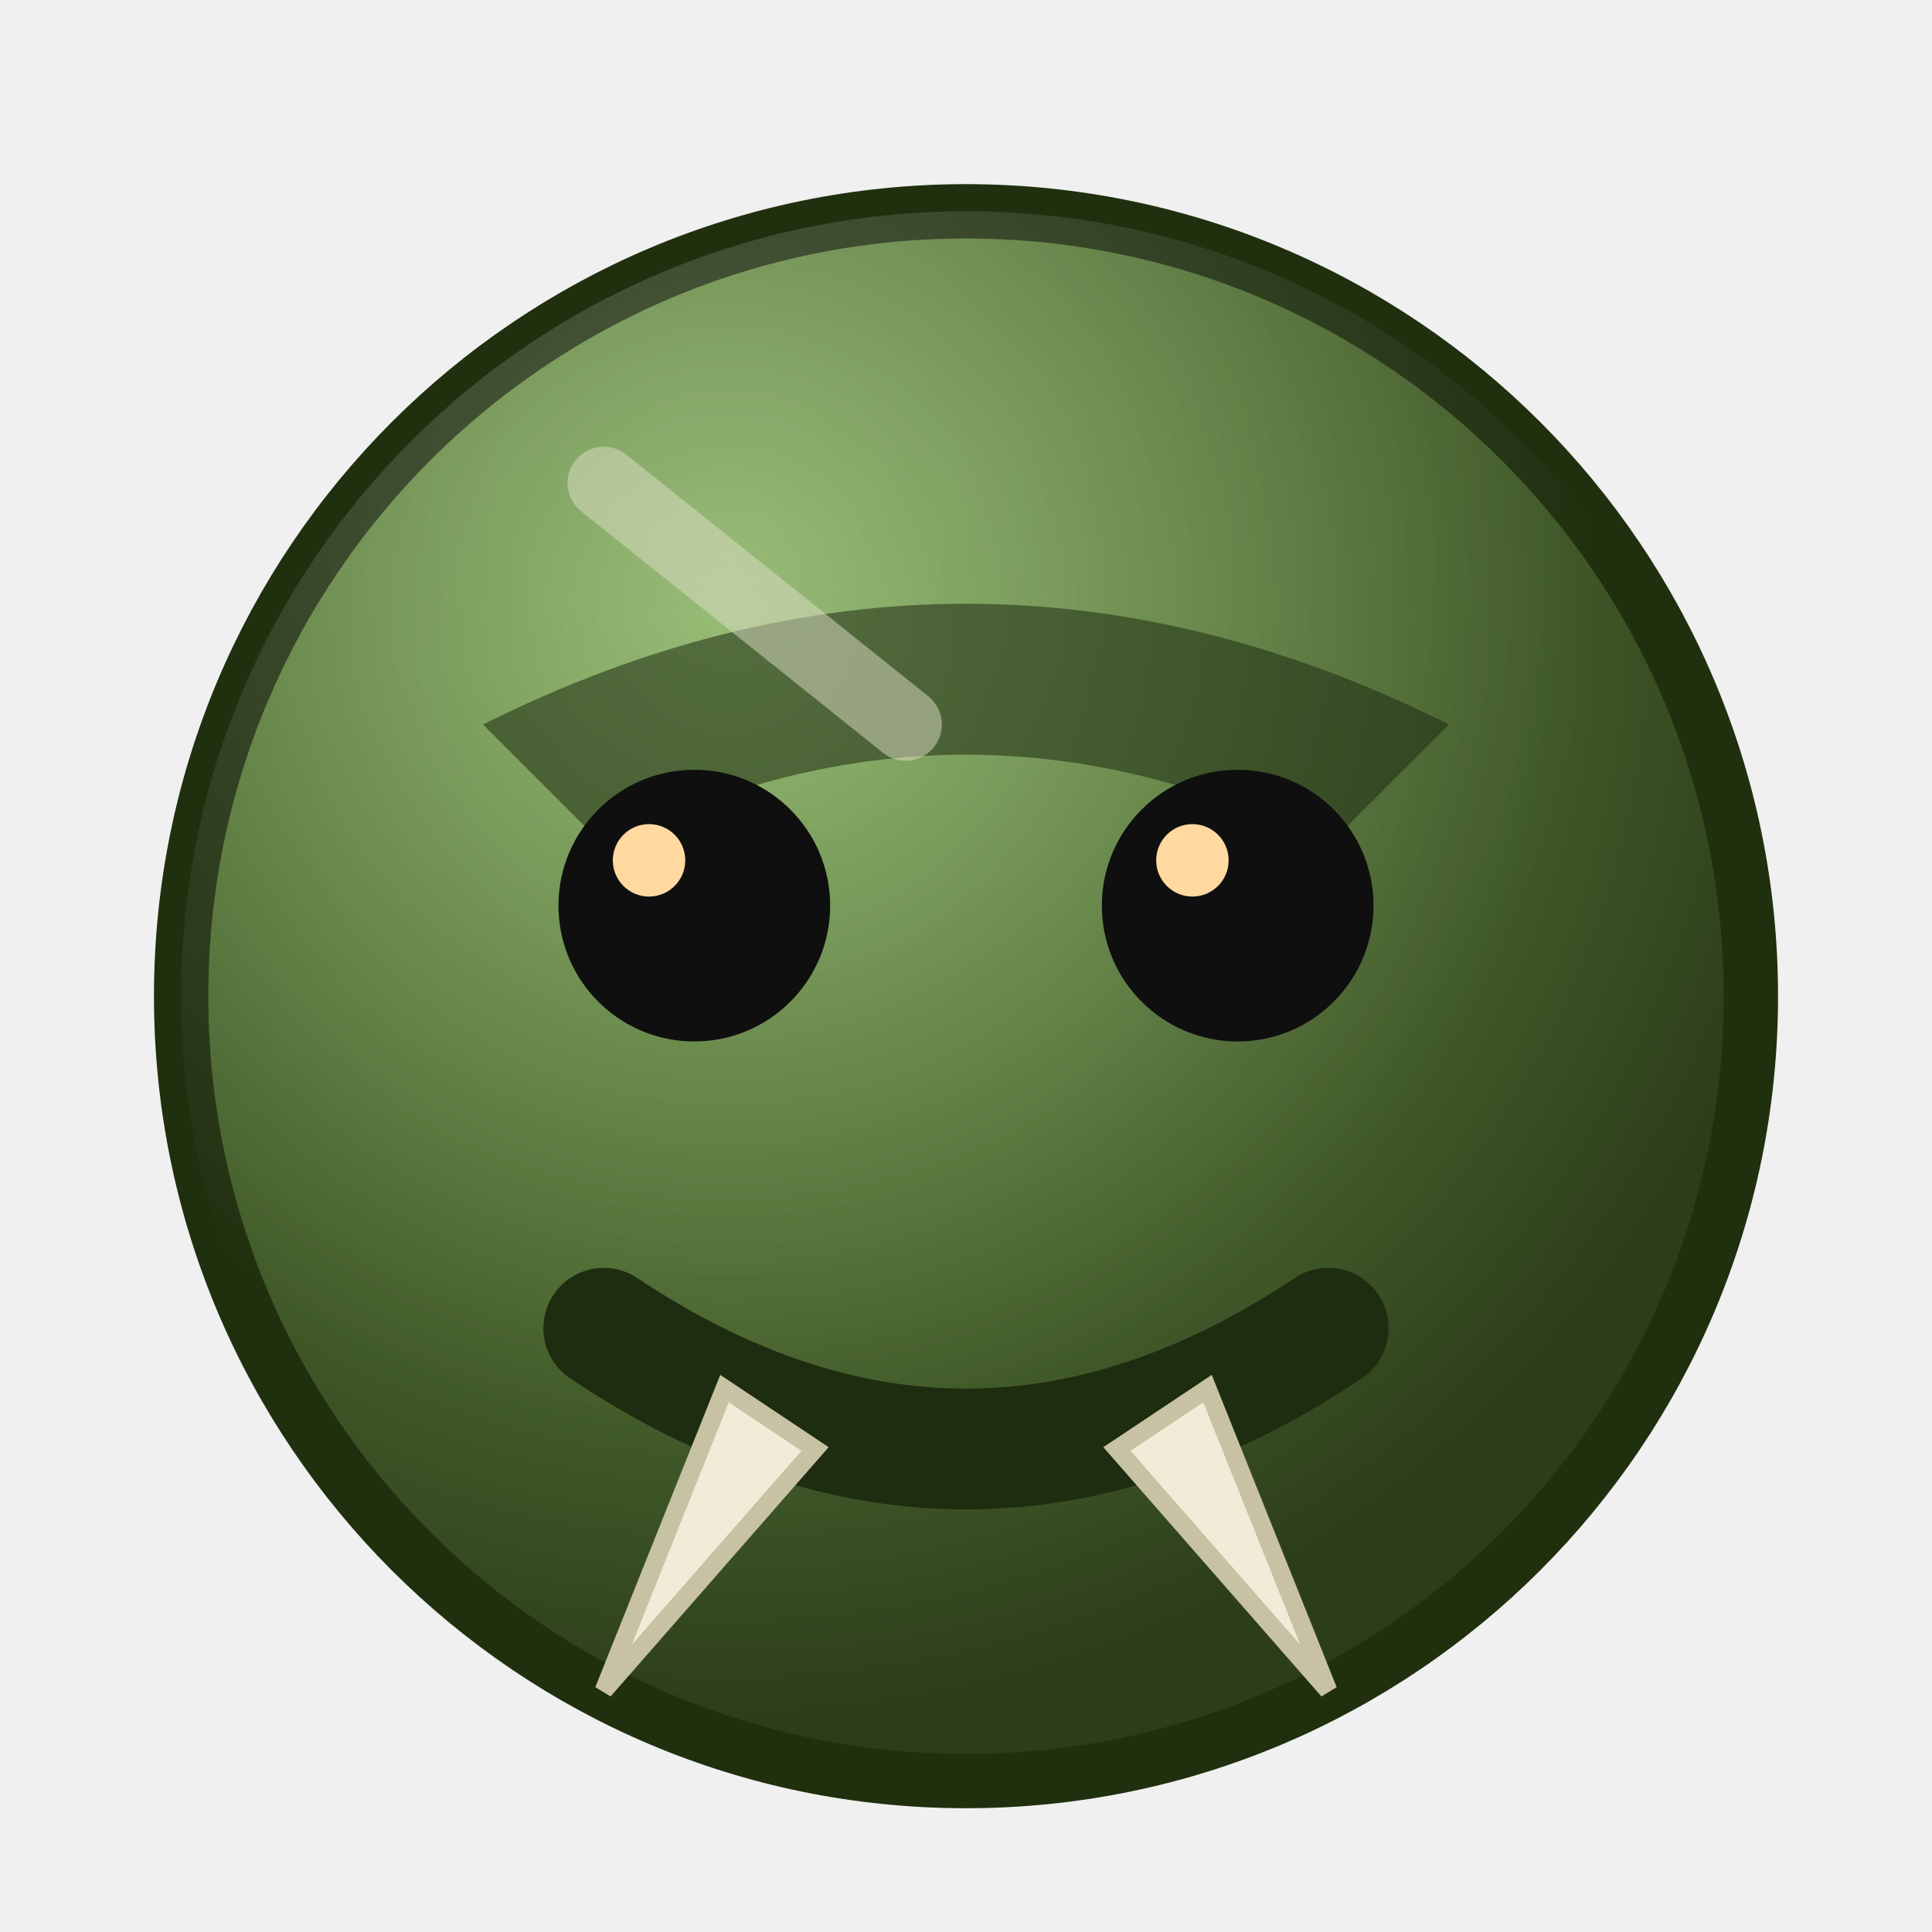
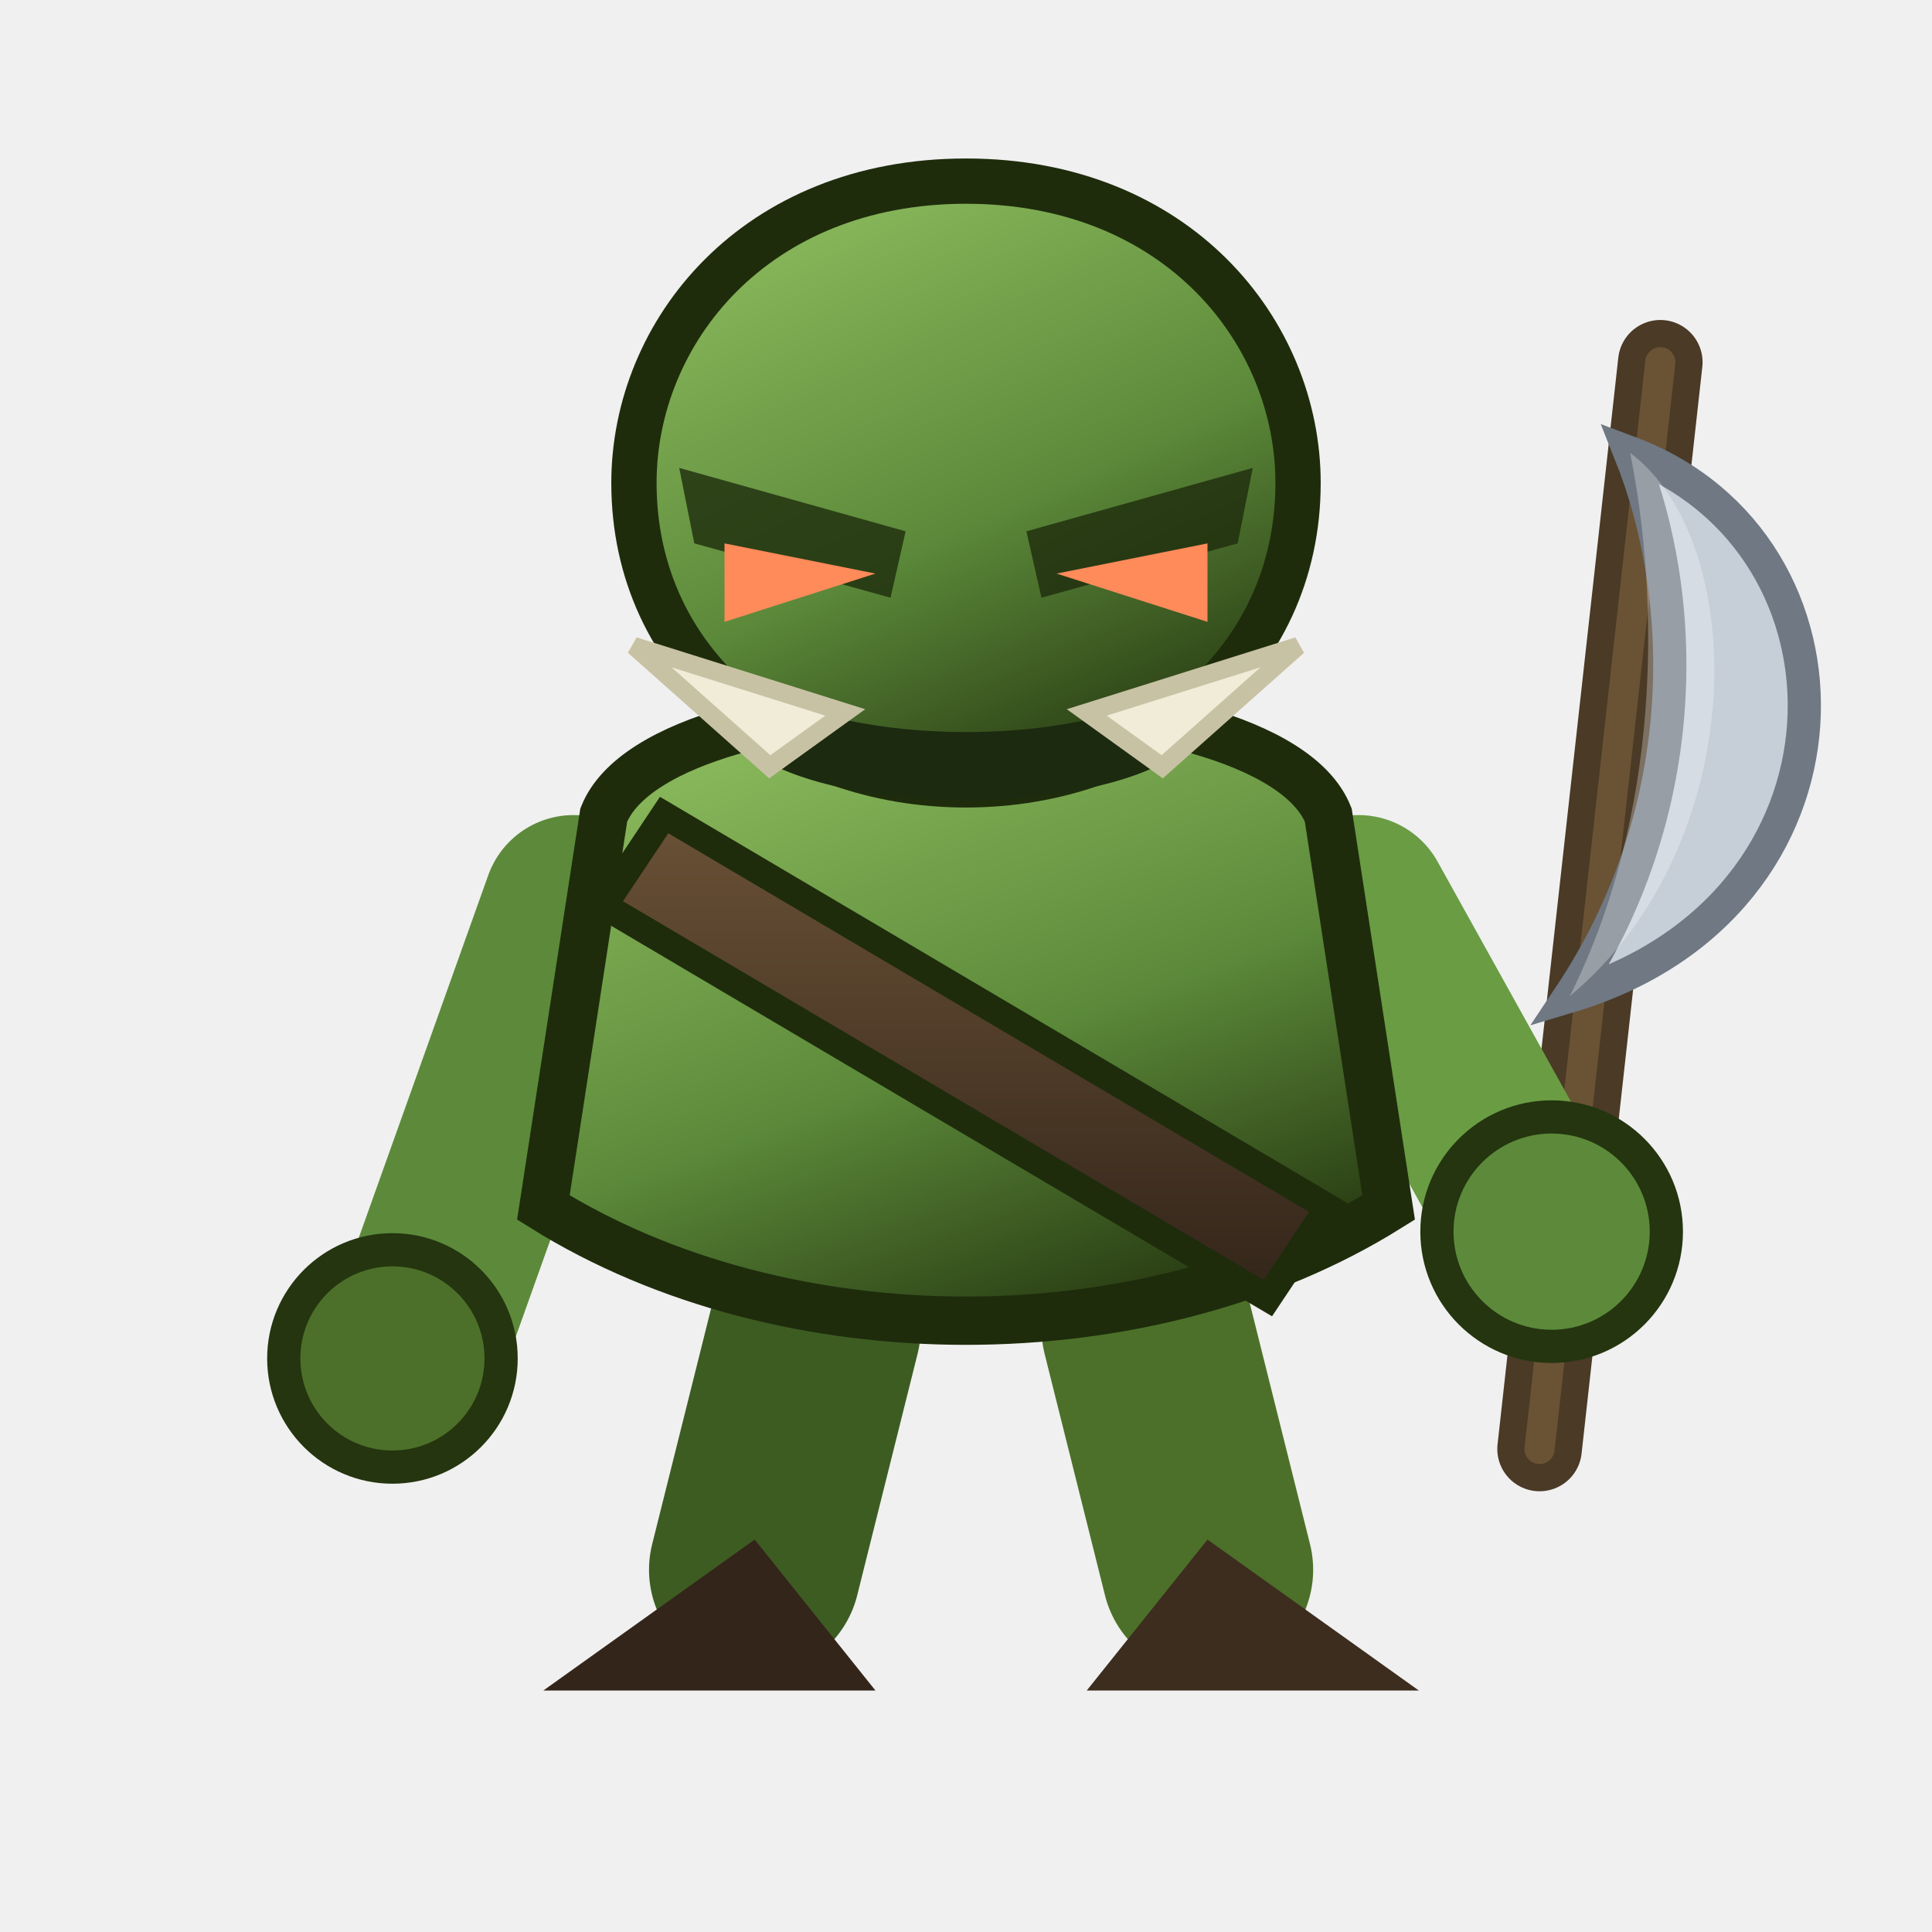
<svg xmlns="http://www.w3.org/2000/svg" viewBox="0 0 64 64">
  <defs>
-     <radialGradient id="skin" cx="35%" cy="26%" r="70%">
-       <stop offset="0%" stop-color="#7cab52" />
-       <stop offset="100%" stop-color="#2c3d1a" />
-     </radialGradient>
-     <radialGradient id="gloss" cx="35%" cy="22%" r="55%">
-       <stop offset="0%" stop-color="#ffffff" stop-opacity="0.22" />
-       <stop offset="100%" stop-color="#ffffff" stop-opacity="0" />
-     </radialGradient>
+     <linearGradient id="skin" x1="25%" y1="0%" x2="75%" y2="100%">
+       <stop offset="0%" stop-color="#8dbb5e" />
+       <stop offset="55%" stop-color="#5c8a3a" />
+       <stop offset="100%" stop-color="#24350f" />
+     </linearGradient>
+     <linearGradient id="leather" x1="0%" y1="0%" x2="0%" y2="100%">
+       <stop offset="0%" stop-color="#6a5136" />
+       <stop offset="100%" stop-color="#33251a" />
+     </linearGradient>
  </defs>
-   <polygon points="12,20 22,26 12,32" fill="#3a3630" stroke="#201d18" stroke-width="1.2" />
-   <polygon points="52,20 42,26 52,32" fill="#3a3630" stroke="#201d18" stroke-width="1.2" />
-   <circle cx="32" cy="33" r="26" fill="url(#skin)" stroke="#20300f" stroke-width="1.8" />
-   <circle cx="32" cy="33" r="26" fill="url(#gloss)" />
-   <path d="M16 24 Q32 16 48 24 L44 28 Q32 22 20 28 Z" fill="#1e2c10" opacity="0.55" />
-   <line x1="20" y1="16" x2="30" y2="24" stroke="#dfe0c8" stroke-width="2.4" opacity="0.5" stroke-linecap="round" />
-   <circle cx="23" cy="30" r="4.5" fill="#0f0f0f" />
-   <circle cx="41" cy="30" r="4.5" fill="#0f0f0f" />
-   <circle cx="21.5" cy="28.5" r="1.2" fill="#ffd9a0" />
-   <circle cx="39.5" cy="28.5" r="1.2" fill="#ffd9a0" />
-   <path d="M20 44 Q32 52 44 44" stroke="#1e2c10" stroke-width="4" fill="none" stroke-linecap="round" />
-   <polygon points="24,46 20,56 27,48" fill="#f0ecd8" stroke="#c8c2a4" stroke-width="0.6" />
-   <polygon points="40,46 44,56 37,48" fill="#f0ecd8" stroke="#c8c2a4" stroke-width="0.6" />
+   <path d="M55 12 L51 48" stroke="#4a3a26" stroke-width="2.8" stroke-linecap="round" />
+   <path d="M55 12 L51 48" stroke="#8a6a42" stroke-width="1" stroke-linecap="round" opacity="0.5" />
+   <path d="M54 15 C62 18 62 30 52 33 C56 27 56 20 54 15 Z" fill="#c6ced8" stroke="#6f7883" stroke-width="1.1" />
+   <path d="M54 15 C58 18 58 28 52 33 C55 27 55 20 54 15 Z" fill="#ffffff" opacity="0.28" />
+   <path d="M27 44 L25 52" stroke="#3d5c22" stroke-width="7" stroke-linecap="round" />
+   <path d="M38 44 L40 52" stroke="#4c7029" stroke-width="7" stroke-linecap="round" />
+   <path d="M25 51 L18 56 L29 56 Z" fill="#33251a" />
+   <path d="M40 51 L36 56 L47 56 Z" fill="#3d2d1f" />
+   <path d="M19 30 L14 44" stroke="#5c8a3a" stroke-width="6" stroke-linecap="round" />
+   <path d="M45 30 L50 39" stroke="#6a9c44" stroke-width="6" stroke-linecap="round" />
+   <circle cx="13" cy="45" r="3.6" fill="#4c7029" stroke="#24350f" stroke-width="1.1" />
+   <circle cx="51.4" cy="40.8" r="3.8" fill="#5c8a3a" stroke="#24350f" stroke-width="1.1" />
+   <path d="M20 27 C22 22 42 22 44 27 L46 40 C38 45 26 45 18 40 Z" fill="url(#skin)" stroke="#1e2c0c" stroke-width="1.6" />
+   <path d="M22 27 L44 40 L42 43 L20 30 Z" fill="url(#leather)" stroke="#1e2c0c" stroke-width="0.9" />
+   <path d="M32 6 C39 6 43 11 43 16 C43 22 38 26 32 26 C26 26 21 22 21 16 C21 11 25 6 32 6 Z" fill="url(#skin)" stroke="#1e2c0c" stroke-width="1.5" />
+   <path d="M22.5 15.5 L30 17.6 L29.5 19.8 L23 18 Z" fill="#1e2c0c" opacity="0.8" />
+   <path d="M41.5 15.5 L34 17.6 L34.5 19.8 L41 18 Z" fill="#1e2c0c" opacity="0.8" />
+   <path d="M24 18 L29 19 L24 20.6 Z" fill="#ff8a5a" />
+   <path d="M40 18 L35 19 L40 20.6 Z" fill="#ff8a5a" />
+   <path d="M24 22 C27 25 37 25 40 22 L39 25 C36 27 28 27 25 25 Z" fill="#1c2a10" />
+   <path d="M25.5 25.4 L21 21.4 L28 23.6 Z" fill="#f0ecd8" stroke="#c8c2a4" stroke-width="0.6" />
+   <path d="M38.5 25.4 L43 21.4 L36 23.6 Z" fill="#f0ecd8" stroke="#c8c2a4" stroke-width="0.6" />
</svg>
